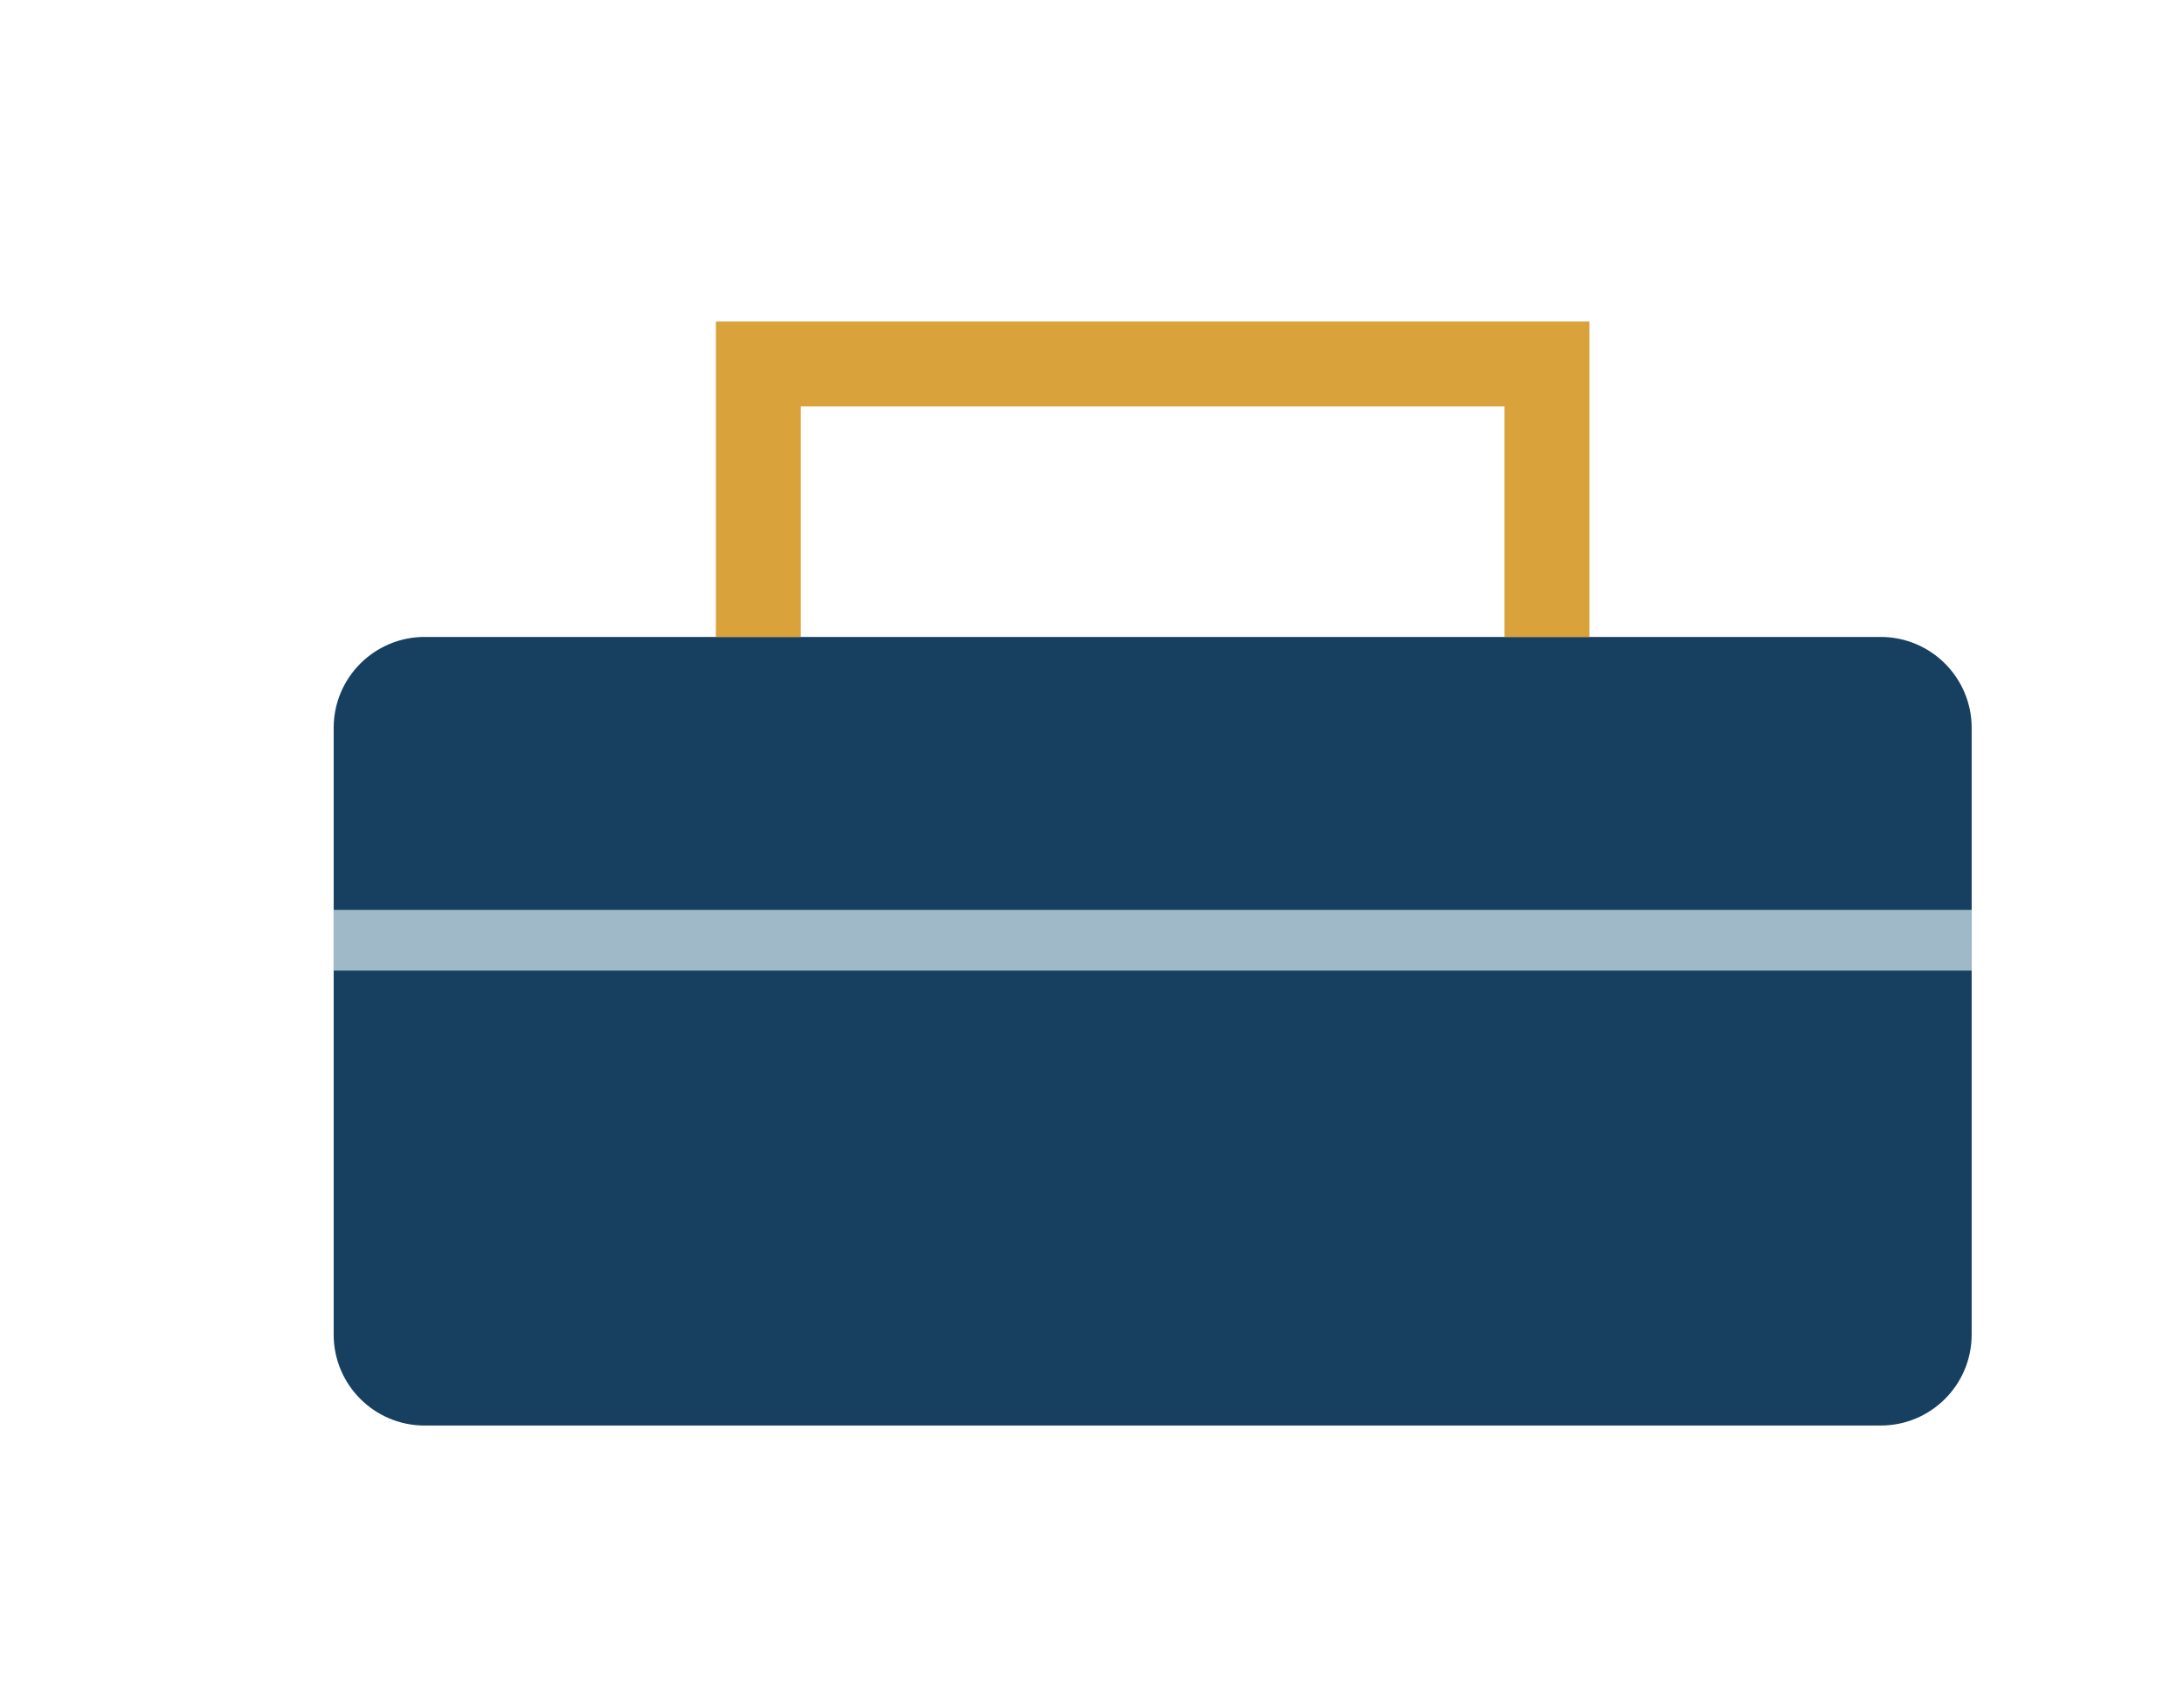
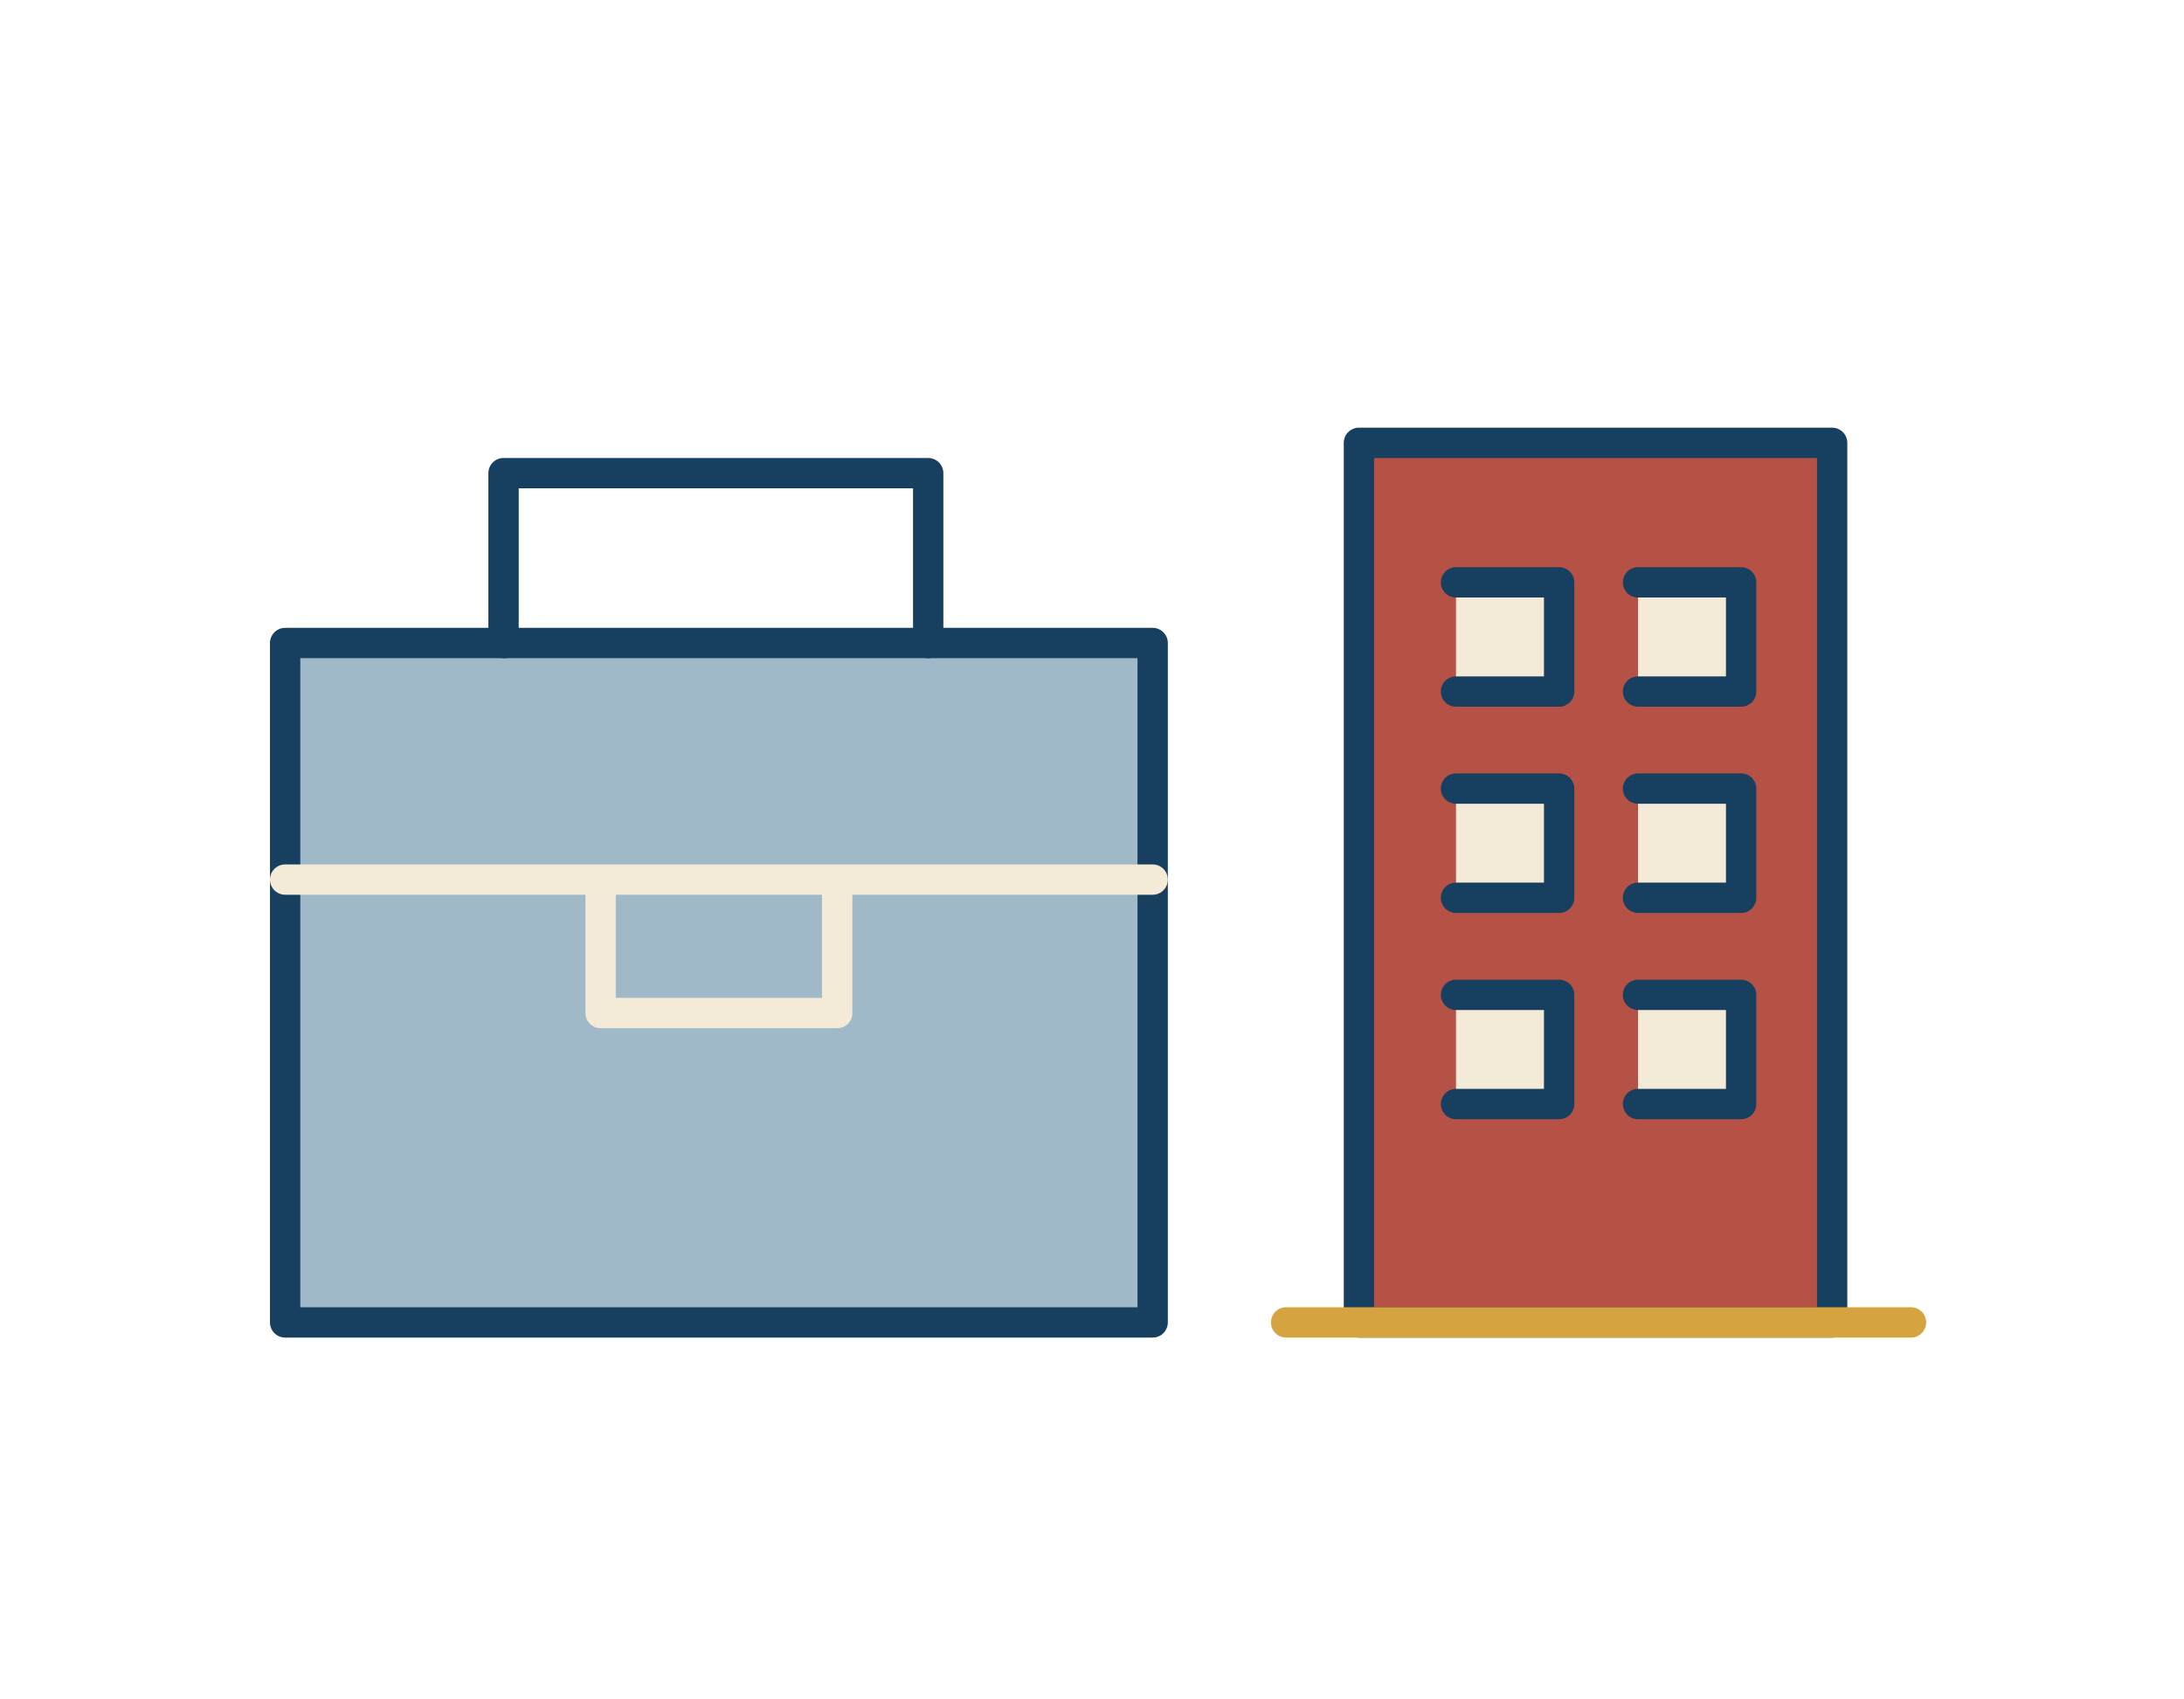
- <svg xmlns="http://www.w3.org/2000/svg" width="360" height="280" viewBox="20 270 340 280">
-   <rect x="65" y="375" width="270" height="130" rx="15" fill="#173f5f" />
-   <path d="M135 375v-45h130v45" stroke="#d9a23a" stroke-width="14" fill="none" />
-   <path d="M65 425h270" stroke="#9fb9c8" stroke-width="10" />
+ <svg xmlns="http://www.w3.org/2000/svg" width="360" height="280" viewBox="0 0 360 280">
+   <g stroke="#173f5f" stroke-width="5" stroke-linecap="round" stroke-linejoin="round">
+     <path d="M47 106h143v112H47z" fill="#9fb9c8" />
+     <path d="M83 106V78h70v28" fill="none" />
+     <path d="M47 145h143M99 145v22h39v-22" fill="none" stroke="#f3ead7" />
+     <path d="M224 73h78v145h-78z" fill="#b55245" />
+     <path d="M240 96h17v18h-17M270 96h17v18h-17M240 130h17v18h-17M270 130h17v18h-17M240 164h17v18h-17M270 164h17v18h-17" fill="#f3ead7" />
+     <path d="M212 218h103" stroke="#d5a33f" />
+   </g>
</svg>
